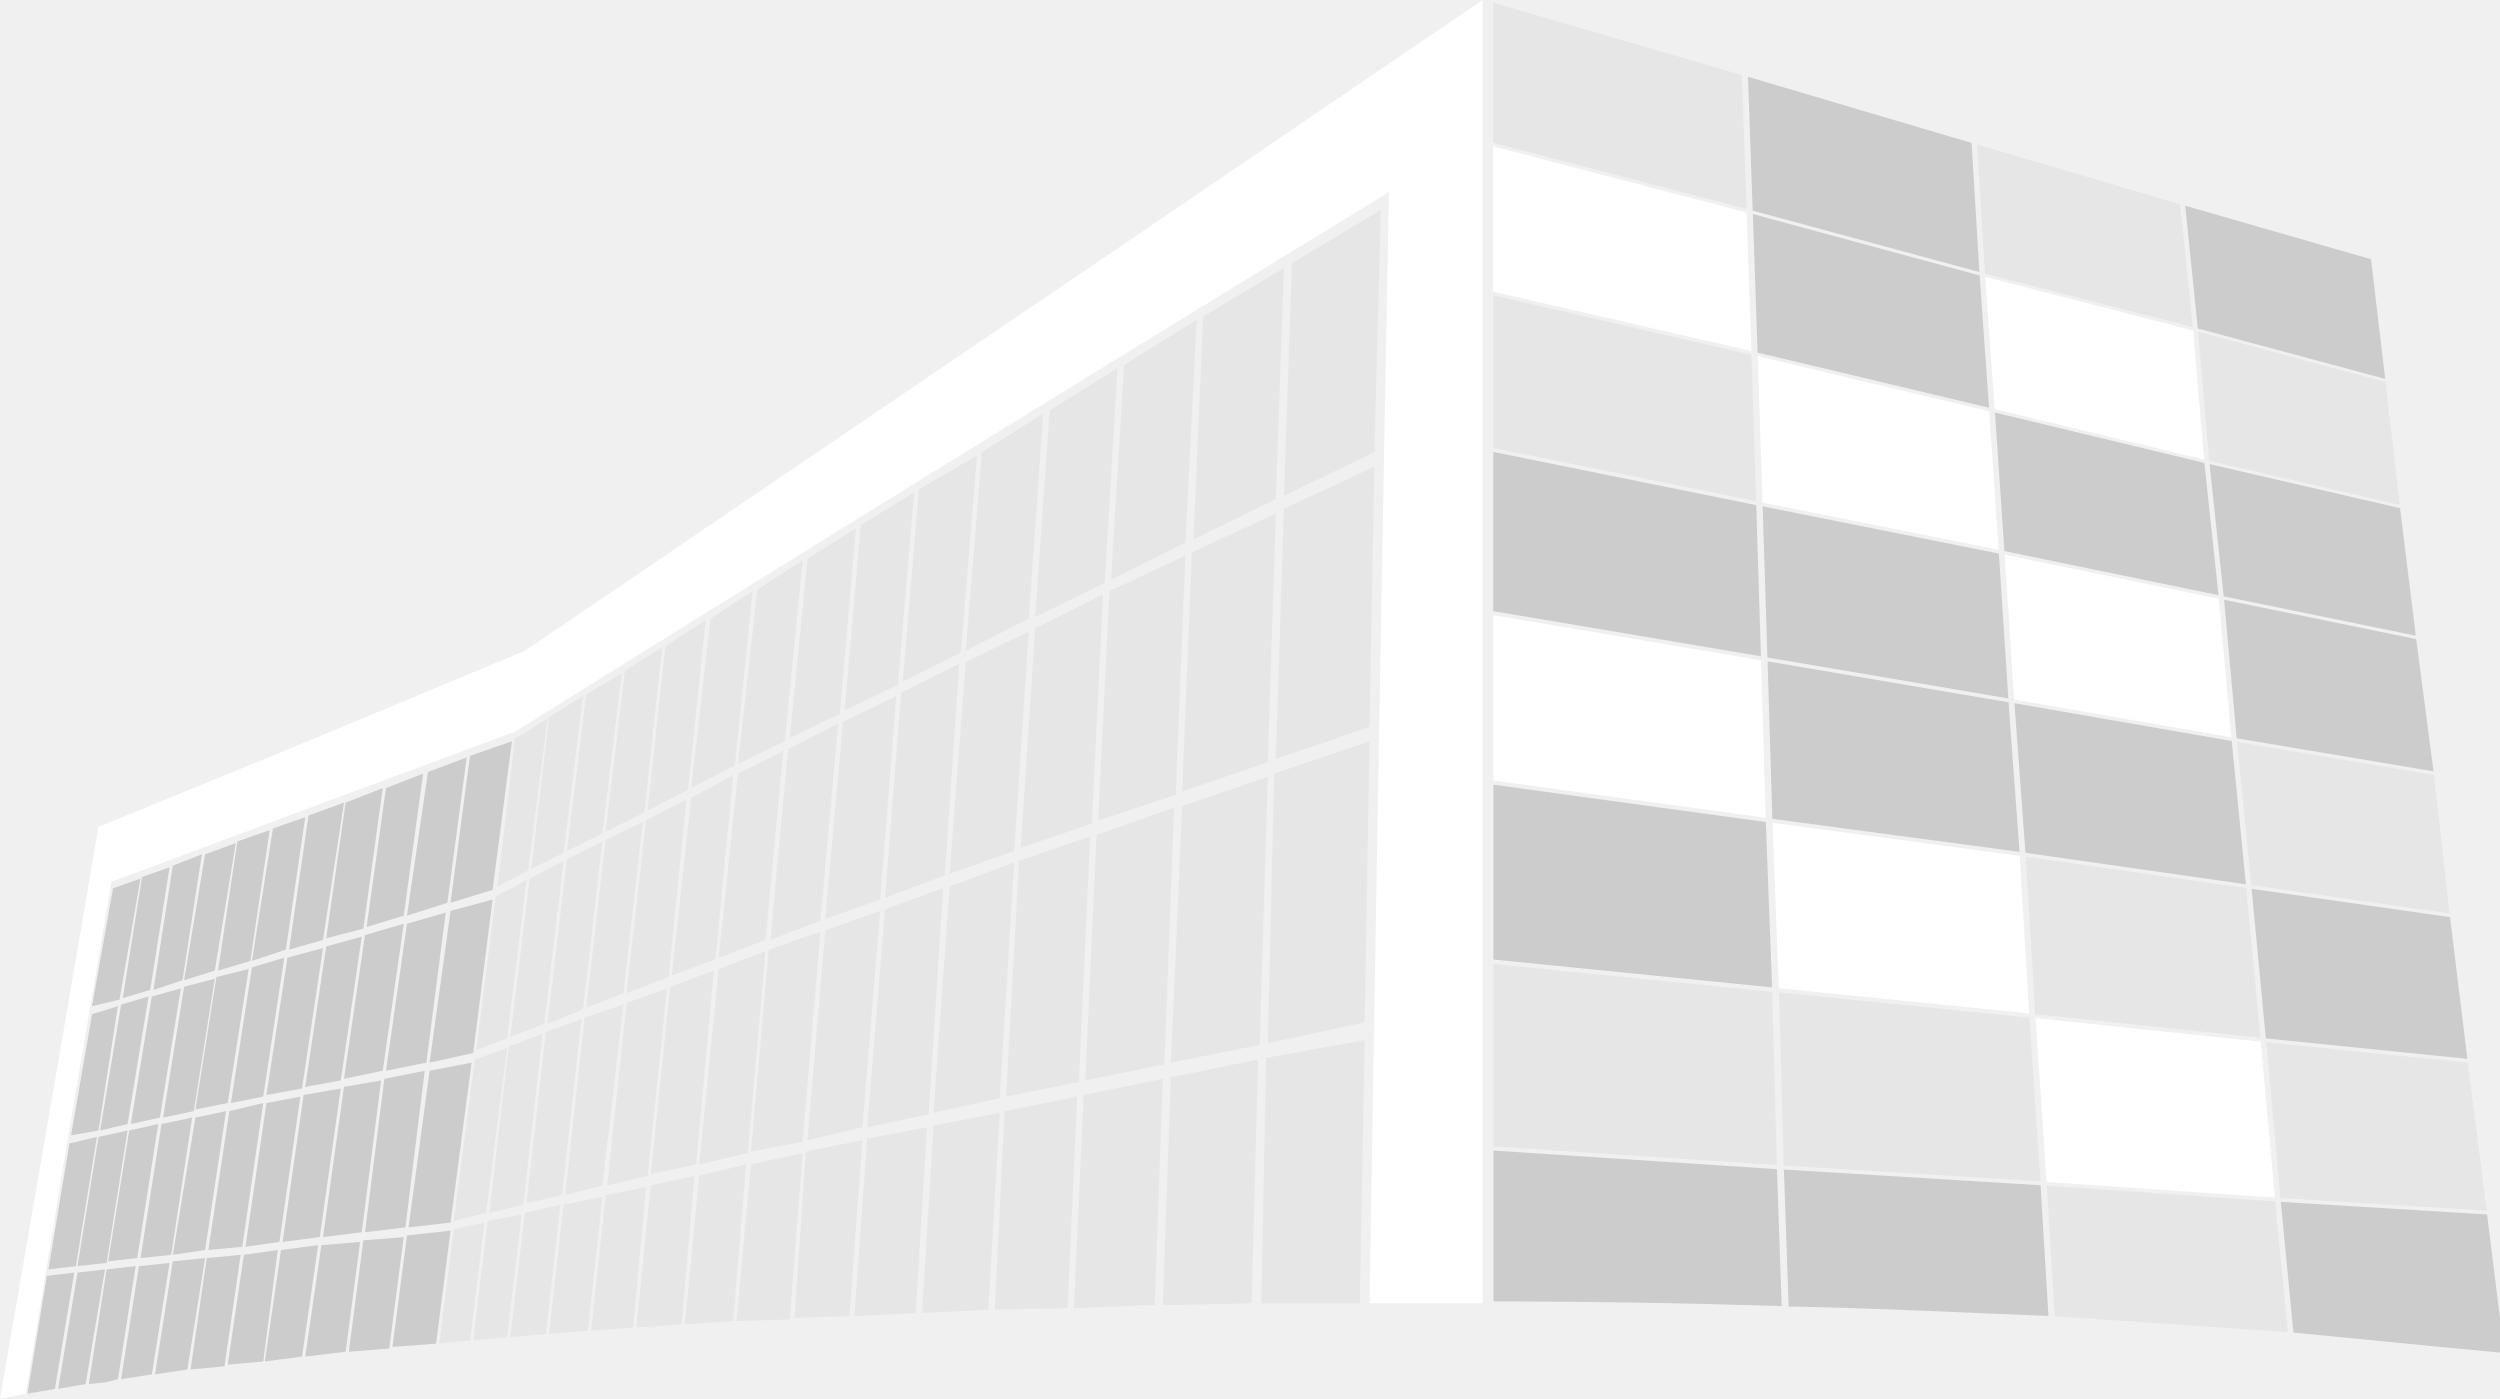
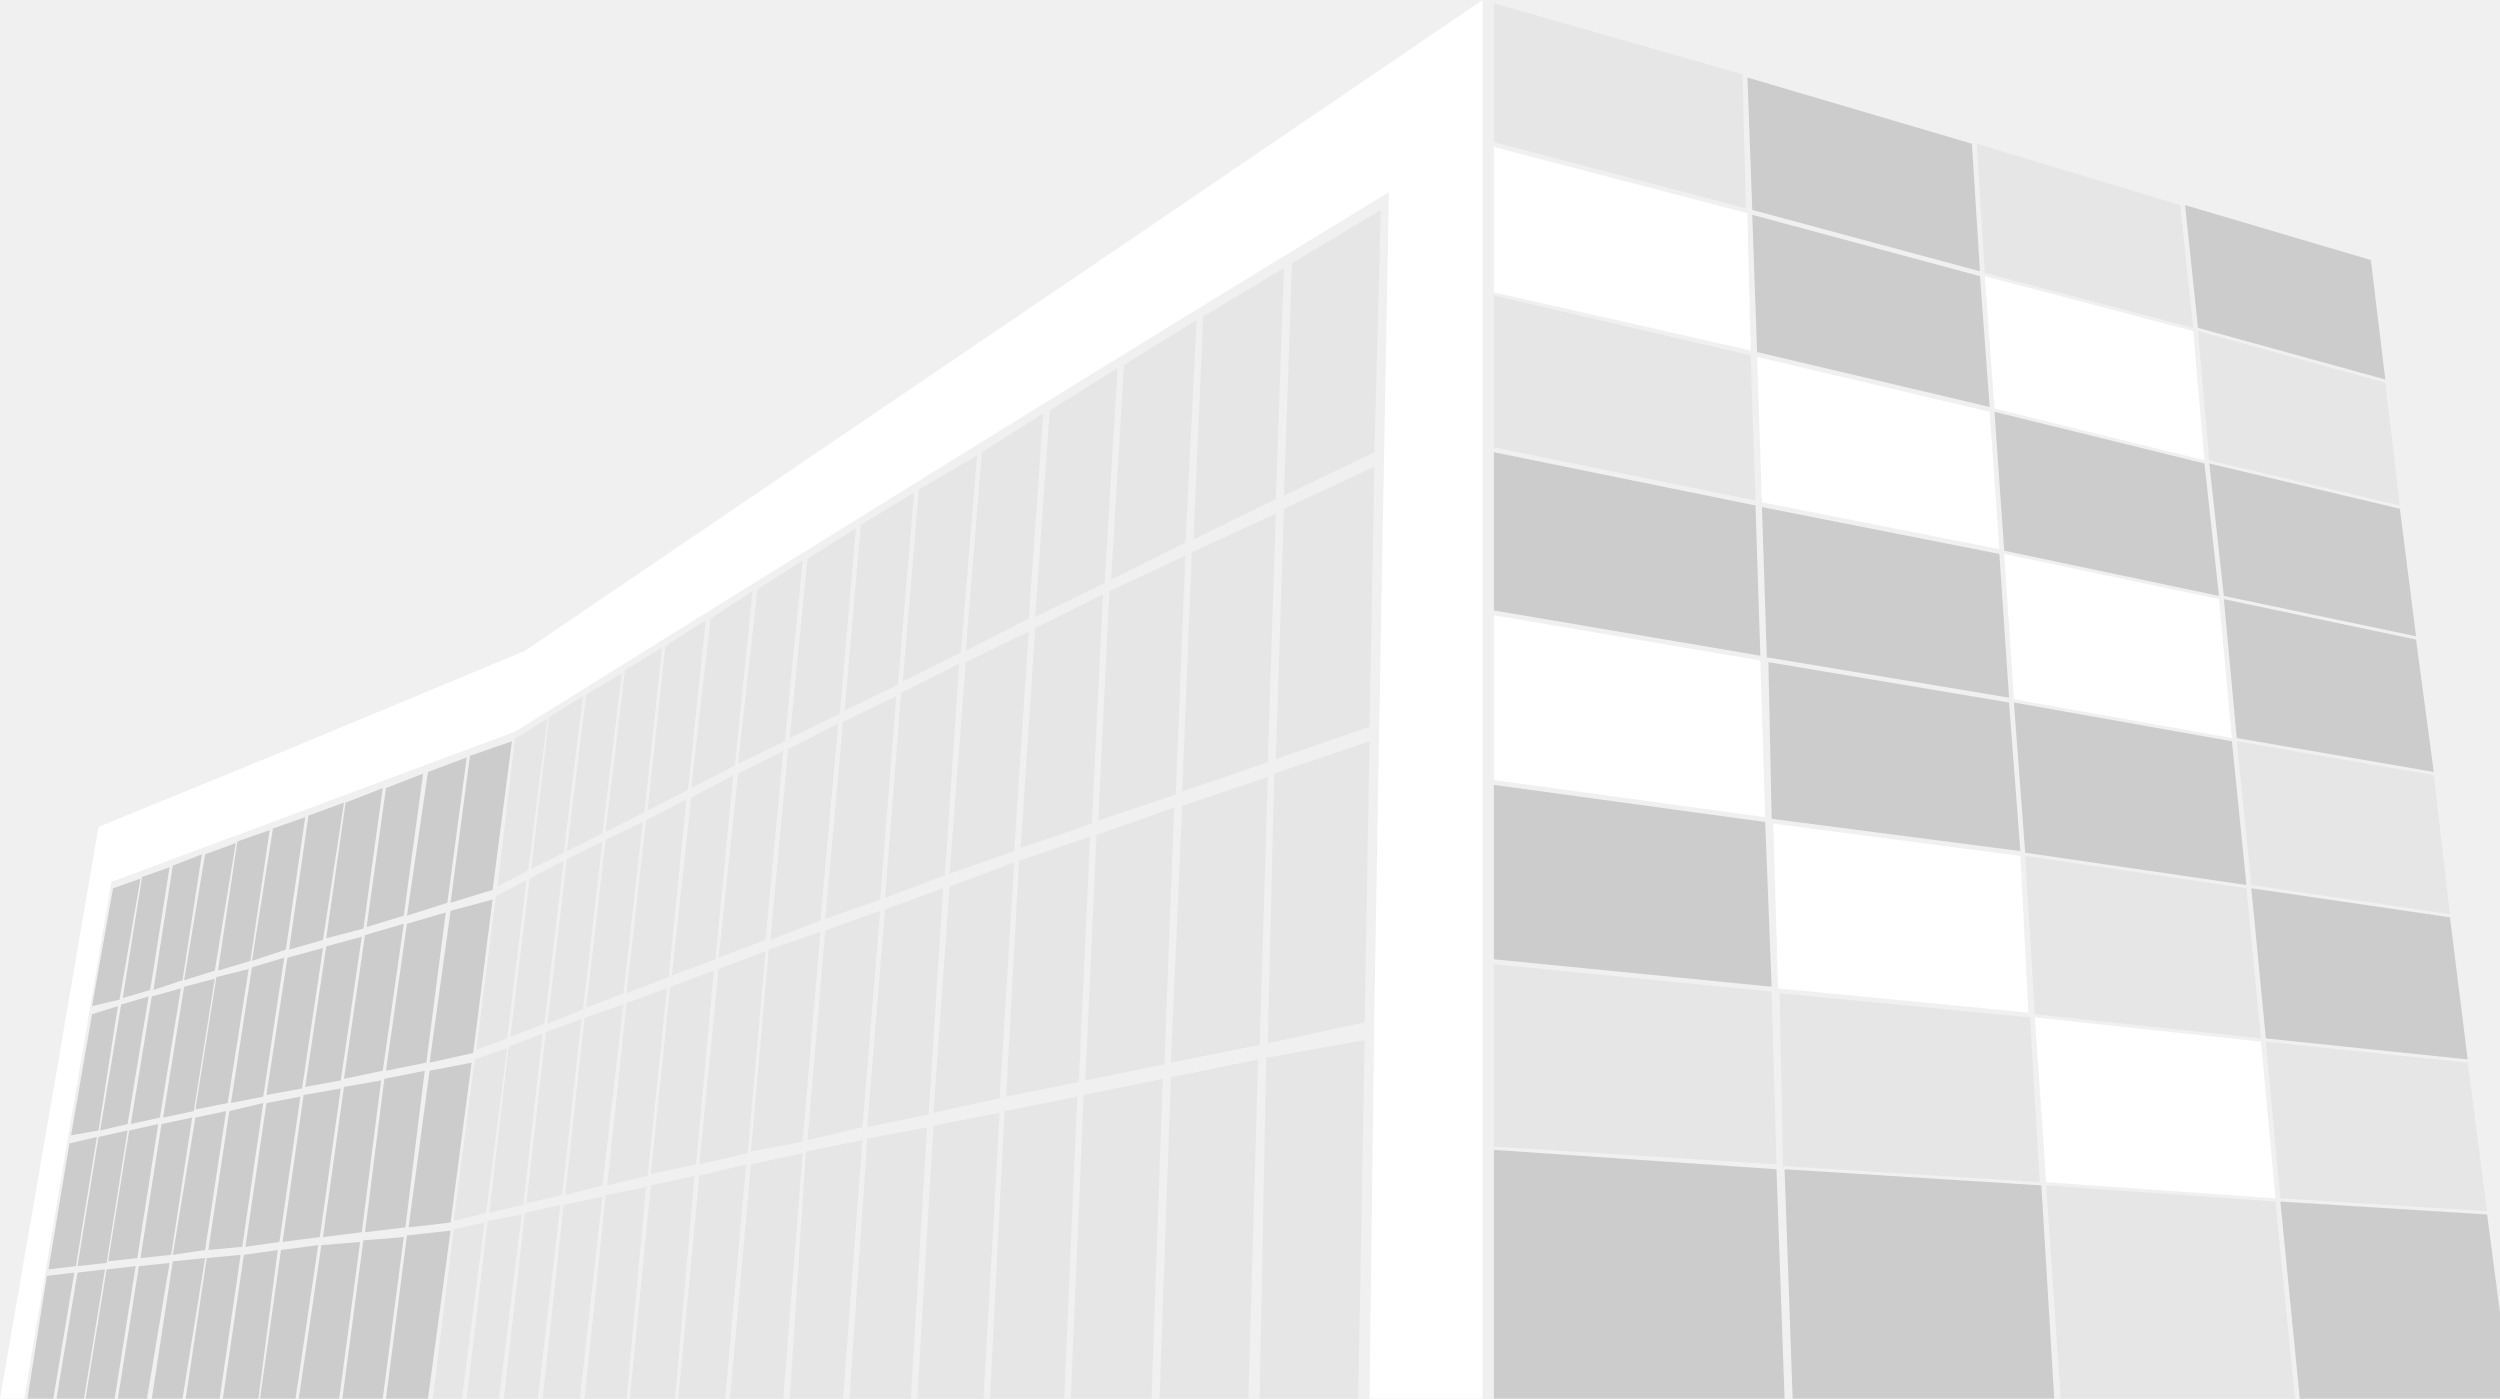
- <svg xmlns="http://www.w3.org/2000/svg" xml:space="preserve" viewBox="0 0 1548 866" version="1.1" id="svg137">
+ <svg xmlns="http://www.w3.org/2000/svg" xml:space="preserve" id="svg137" version="1.1" viewBox="0 0 1548 866">
  <defs id="defs1">
-     <style id="style1">.f0 { fill:#fff }
- .f1 { fill:#ccc }
- .f2 { fill:#e6e6e6 }
- </style>
+     <style id="style1">.f0{fill:#fff}.f1{fill:#ccc}.f2{fill:#e6e6e6}</style>
  </defs>
  <g id="costado">
-     <path id="path1" class="f2" d="M 924.513 1.637 L 924.513 88.412 L 1081.49 129.363 L 1078.56 46.487 Z" style="stroke-width:0.975" />
-     <path d="M 1082.34 47.55 L 1220.79 88.5 L 1225.66 168.45 L 1085.26 130.425 Z" class="f1" id="path2" style="stroke-width:0.975" />
-     <path d="M 1224.21 89.45 L 1349.99 126.5 L 1357.79 202.55 L 1229.09 169.4 Z" class="f2" id="path3" style="stroke-width:0.975" />
-     <path d="M 1353.09 127.375 L 1468.14 160.525 L 1476.91 234.625 L 1360.89 203.425 Z" class="f1" id="path4" style="stroke-width:0.975" />
-     <path id="path5" class="f0" d="M 924.55 90.625 L 924.55 180.55 L 1084.45 217.375 L 1081.53 131.575 Z" style="stroke-width:0.975" />
-     <path d="M 1085.38 132.537 L 1225.78 170.562 L 1231.62 252.463 L 1088.3 218.338 Z" class="f1" id="path6" style="stroke-width:0.975" />
-     <path d="M 1229.24 171.45 L 1357.94 204.6 L 1364.76 284.55 L 1235.09 253.35 Z" class="f0" id="path7" style="stroke-width:0.975" />
-     <path d="M 1361.1 205.375 L 1477.12 236.575 L 1485.9 312.625 L 1367.93 285.325 Z" class="f2" id="path8" style="stroke-width:0.975" />
-     <path id="path9" class="f2" d="M 924.587 182.865 L 924.587 277.413 L 1087.41 310.365 L 1084.49 219.69 Z" style="stroke-width:0.975" />
-     <path d="M 1088.41 220.537 L 1231.74 254.662 L 1237.59 340.462 L 1091.34 311.212 Z" class="f0" id="path10" style="stroke-width:0.975" />
-     <path d="M 1235.28 255.45 L 1364.95 286.65 L 1373.73 368.55 L 1241.13 341.25 Z" class="f1" id="path11" style="stroke-width:0.975" />
-     <path d="M 1368.14 287.363 L 1486.11 314.663 L 1495.86 393.638 L 1376.91 369.263 Z" class="f1" id="path12" style="stroke-width:0.975" />
-     <path id="path13" class="f1" d="M 924.625 279.826 L 924.625 378.432 L 1090.38 406.378 L 1087.45 312.778 Z" style="stroke-width:0.975" />
-     <path d="M 1091.45 313.525 L 1237.7 342.775 L 1243.55 432.475 L 1094.38 407.125 Z" class="f1" id="path14" style="stroke-width:0.975" />
-     <path d="M 1241.3 343.45 L 1373.9 370.75 L 1381.7 456.55 L 1247.15 433.15 Z" class="f0" id="path15" style="stroke-width:0.975" />
-     <path d="M 1377.16 371.363 L 1496.11 395.738 L 1506.84 477.638 L 1384.96 457.163 Z" class="f1" id="path16" style="stroke-width:0.975" />
-     <path id="path17" class="f0" d="M 924.663 380.946 L 924.663 483.258 L 1093.34 506.392 L 1090.41 408.892 Z" style="stroke-width:0.975" />
-     <path d="M 1094.5 409.512 L 1243.67 434.863 L 1250.5 527.487 L 1097.42 507.012 Z" class="f1" id="path18" style="stroke-width:0.975" />
-     <path d="M 1247.34 435.438 L 1381.89 458.837 L 1390.66 547.562 L 1254.16 528.062 Z" class="f1" id="path19" style="stroke-width:0.975" />
-     <path d="M 1385.19 459.363 L 1507.06 479.838 L 1516.81 565.638 L 1393.96 548.088 Z" class="f2" id="path20" style="stroke-width:0.975" />
-     <path id="path21" class="f1" d="M 924.712 485.883 L 924.712 594.134 L 1097.29 611.391 L 1093.39 509.016 Z" style="stroke-width:0.975" />
-     <path d="M 1097.54 509.512 L 1250.61 529.987 L 1256.46 627.487 L 1101.44 611.887 Z" class="f0" id="path22" style="stroke-width:0.975" />
-     <path d="M 1254.36 530.438 L 1390.86 549.938 L 1399.64 642.562 L 1260.21 627.938 Z" class="f2" id="path23" style="stroke-width:0.975" />
-     <path d="M 1394.21 550.35 L 1517.06 567.9 L 1527.79 655.65 L 1402.99 642.975 Z" class="f1" id="path24" style="stroke-width:0.975" />
-     <path id="path25" class="f2" d="M 924.75 596.897 L 924.75 709.896 L 1100.25 721.404 L 1097.33 614.154 Z" style="stroke-width:0.975" />
-     <path d="M 1101.58 614.5 L 1256.6 630.1 L 1263.43 731.5 L 1104.5 721.75 Z" class="f2" id="path26" style="stroke-width:0.975" />
-     <path d="M 1260.4 630.425 L 1399.83 645.05 L 1408.6 741.575 L 1267.23 731.825 Z" class="f0" id="path27" style="stroke-width:0.975" />
-     <path d="M 1403.25 645.337 L 1528.05 658.012 L 1539.75 749.662 L 1412.03 741.862 Z" class="f2" id="path28" style="stroke-width:0.975" />
-     <path id="path29" class="f1" d="M 924.788 712.432 L 924.788 805.842 C 985.807 805.882 1044.98 806.856 1103.21 808.765 L 1100.29 723.94 Z" style="stroke-width:0.975" />
-     <path d="M 1104.6 724.163 L 1263.52 733.913 L 1268.4 814.837 C 1216.72 812.887 1162.12 809.962 1107.52 808.987 Z" class="f1" id="path30" style="stroke-width:0.975" />
-     <path d="M 1267.41 734.163 L 1408.79 743.913 L 1416.59 824.837 L 1272.29 815.087 Z" class="f2" id="path31" style="stroke-width:0.975" />
-     <path d="M 1412.28 744.2 L 1540 752 L 1550.72 837.8 L 1509.77 833.9 L 1420.07 825.125 Z" class="f1" id="path32" style="stroke-width:0.975" />
+     <path id="path1" d="M925 2v86l156 41-2-83L925 2zm299 87 5 80 129 34-8-76-126-38zm-299 94v94l162 33-3-90-159-37zm436 22 7 80 118 28-9-76-116-32zm24 254 9 89 123 18-10-86-122-21zm-131 71 6 98 140 15-9-93-137-20zm-329 67v113l175 11-3-107-172-17zm177 18 2 107 159 10-6-102-155-15zm301 30 9 97 128 8-12-92-125-13zm-136 89 9 132h145l-12-122-142-10z" class="f2" />
+     <path id="path6" d="M925 91v90l159 36-2-85-157-41zm304 80 6 82 130 32-7-80-129-34zm-141 50 3 90 147 29-6-85-144-34zm153 122 6 90 135 24-8-86-133-28zm-316 38v102l168 23-3-97-165-28zm173 129 3 102 155 15-5-97-153-20zm162 120 7 102 142 10-9-97-140-15z" class="f0" />
+     <path id="path3" d="m1082 48 3 82 141 38-5-79-139-41zm271 79 8 76 116 32-9-74-115-34zm-268 6 3 85 144 34-6-81-141-38zm150 122 6 86 133 28-9-82-130-32zm-310 25v98l165 28-3-93-162-33zm443 7 9 82 119 25-10-79-118-28zm-277 27 3 93 150 25-6-89-147-29zm286 57 8 86 122 21-11-82-119-25zm-282 39 2 97 154 20-7-92-149-25zm152 25 7 93 137 20-9-89-135-24zm-322 51v108l172 17-4-102-168-23zm469 64 9 93 125 13-11-88-123-18zM925 712v154h180l-5-142-175-12zm180 12 5 142h162l-8-132-159-10zm307 20 12 122h131l-15-114-128-8z" class="f1" />
  </g>
  <g id="frente">
-     <path d="M 0,866 31,687 61,512 176,465 325,403 537,259 705,145 918,0 V 807.002 L 848,807 l 3,-181 3,-176 3,-168 3,-163 C 679.106,229.423 498.771,340.758 319,453 241.926,481.467 164.925,510.133 88,539 L 69,546 42,705 16,863 Z" class="f0" id="path33" style="" />
-     <path d="m 57,623 17,-4 13,-75 -17,6 z" class="f1" id="path34" />
-     <path d="m 73,623 -16,5 -13,75 17,-3 z" class="f1" id="path35" />
-     <path d="m 88,543 -12,75 17,-5 12,-76 z" class="f1" id="path36" />
-     <path d="m 60,704 -17,4 -13,78 17,-2 z" class="f1" id="path37" />
-     <path d="m 75,622 -13,78 17,-4 13,-79 z" class="f1" id="path38" />
-     <path d="m 46,788 -17,2 -12,73 17,-3 z" class="f1" id="path39" />
-     <path d="m 61,704 -13,80 18,-2 13,-82 z" class="f1" id="path40" />
-     <path d="m 48,788 -12,72 17,-3 12,-71 z" class="f1" id="path41" />
-     <path d="m 107,536 -12,77 18,-6 12,-78 z" class="f1" id="path42" />
-     <path d="m 94,617 -13,79 18,-4 13,-80 z" class="f1" id="path43" />
-     <path d="m 80,700 -13,81 18,-2 13,-83 z" class="f1" id="path44" />
-     <path d="m 66,786 -11,71 10,-1 8,-2 11,-70 z" class="f1" id="path45" />
-     <path d="m 127,529 -13,78 19,-6 13,-79 z" class="f1" id="path46" />
-     <path d="m 114,611 -13,81 19,-4 13,-82 z" class="f1" id="path47" />
-     <path d="m 100,696 -13,83 19,-2 13,-85 z" class="f1" id="path48" />
-     <path d="m 86,784 -11,70 19,-3 11,-69 z" class="f1" id="path49" />
-     <path d="m 147,521 -12,80 20,-6 12,-81 z" class="f1" id="path50" />
-     <path d="m 134,605 -13,82 20,-4 13,-83 z" class="f1" id="path51" />
-     <path d="m 121,692 -14,85 20,-3 13,-86 z" class="f1" id="path52" />
-     <path d="m 107,781 -11,70 20,-3 11,-69 z" class="f1" id="path53" />
-     <path d="m 169,513 -13,82 21,-7 12,-82 z" class="f1" id="path54" />
-     <path d="m 156,599 -13,84 20,-4 13,-86 z" class="f1" id="path55" />
-     <path d="m 142,688 -13,86 21,-2 13,-89 z" class="f1" id="path56" />
-     <path d="m 128,779 -10,69 21,-2 10,-69 z" class="f1" id="path57" />
-     <path d="m 178,593 -13,85 22,-4 13,-87 z" class="f1" id="path58" />
-     <path d="m 191,505 -12,83 21,-6 13,-85 z" class="f1" id="path59" />
-     <path d="m 165,683 -13,89 21,-3 13,-90 z" class="f1" id="path60" />
-     <path d="m 151,777 -10,68 22,-2 9,-69 z" class="f1" id="path61" />
-     <path d="m 214,497 -12,84 23,-6 12,-87 z" class="f1" id="path62" />
-     <path d="m 224,580 -22,6 -13,87 22,-4 z" class="f1" id="path63" />
-     <path d="m 239,488 -12,86 23,-7 12,-88 z" class="f1" id="path64" />
-     <path d="m 250,572 -24,7 -13,89 24,-5 z" class="f1" id="path65" />
-     <path d="m 265,478 -13,89 25,-8 12,-90 z" class="f1" id="path66" />
-     <path d="m 276,565 -24,7 -13,91 25,-5 z" class="f1" id="path67" />
-     <path d="m 279,564 -13,94 27,-6 12,-95 z" class="f1" id="path68" />
-     <path d="m 291,468 -12,91 26,-8 12,-92 z" class="f1" id="path69" />
-     <path d="m 211,674 -23,4 -13,91 23,-3 z" class="f1" id="path70" />
-     <path d="m 236,669 -23,4 -13,93 24,-3 z" class="f1" id="path71" />
-     <path d="m 263,663 -25,5 -12,95 25,-3 z" class="f1" id="path72" />
-     <path d="m 266,663 -13,97 26,-3 13,-99 z" class="f1" id="path73" />
-     <path d="m 197,771 -23,3 -10,69 23,-3 z" class="f1" id="path74" />
-     <path d="m 223,769 -24,2 -10,69 25,-3 z" class="f1" id="path75" />
-     <path d="m 250,766 -25,2 -9,69 25,-2 z" class="f1" id="path76" />
-     <path d="m 252,765 -9,69 27,-2 9,-70 z" class="f1" id="path77" />
-     <path d="m 291,830 9,-73 -19,4 -9,71 z" class="f2" id="path78" />
-     <path d="m 314,828 9,-76 -21,4 -9,74 z" class="f2" id="path79" />
-     <path d="m 338,826 9,-80 -22,5 -9,77 z" class="f2" id="path80" />
-     <path d="m 364,824 9,-83 -24,5 -9,80 z" class="f2" id="path81" />
-     <path d="m 392,822 8,-87 -25,5 -9,84 z" class="f2" id="path82" />
-     <path d="m 422,820 8,-92 -27,6 -9,88 z" class="f2" id="path83" />
-     <path d="m 454,818 8,-97 -29,7 -9,92 z" class="f2" id="path84" />
-     <path d="m 489,817 8,-103 -32,7 -9,97 z" class="f2" id="path85" />
-     <path d="m 526,815 8,-109 -35,7 -7,103 z" class="f2" id="path86" />
-     <path d="m 567,813 7,-115 -37,7 -8,110 z" class="f2" id="path87" />
-     <path d="m 612,811 7,-122 -41,8 -7,116 z" class="f2" id="path88" />
-     <path d="m 661,810 6,-131 -45,9 -6,123 z" class="f2" id="path89" />
-     <path d="m 715,808 5,-140 -49,10 -6,132 z" class="f2" id="path90" />
-     <path d="m 775,807 4,-151 -54,11 -5,141 h 11 z" class="f2" id="path91" />
-     <path d="m 842,807 3,-163 -61,11 -3,152 z" class="f2" id="path92" />
-     <path d="m 845,633 3,-174 -59,20 -4,167 z" class="f2" id="path93" />
-     <path d="m 848,450 3,-161 -56,26 -5,155 z" class="f2" id="path94" />
-     <path d="m 851,280 4,-150 -55,33 -5,144 z" class="f2" id="path95" />
-     <path d="m 795,166 -50,30 -6,138 51,-25 z" class="f2" id="path96" />
-     <path d="m 741,198 -45,28 -8,133 46,-23 z" class="f2" id="path97" />
-     <path d="m 692,228 -42,26 -9,128 43,-21 z" class="f2" id="path98" />
-     <path d="m 646,256 -38,24 -10,123 39,-20 z" class="f2" id="path99" />
-     <path d="m 605,282 -36,21 -10,119 36,-18 z" class="f2" id="path100" />
-     <path d="m 566,305 -33,20 -10,115 33,-16 z" class="f2" id="path101" />
-     <path d="m 530,327 -30,19 -11,111 31,-15 z" class="f2" id="path102" />
-     <path d="m 497,347 -28,18 -12,108 29,-14 z" class="f2" id="path103" />
-     <path d="m 466,366 -26,17 -12,105 27,-14 z" class="f2" id="path104" />
-     <path d="m 437,384 -25,16 -11,102 25,-13 z" class="f2" id="path105" />
-     <path d="m 410,401 -23,14 -12,100 24,-12 z" class="f2" id="path106" />
-     <path d="m 385,417 -22,13 -12,97 22,-11 z" class="f2" id="path107" />
-     <path d="m 361,431 -21,13 -11,94 20,-10 z" class="f2" id="path108" />
-     <path d="m 339,445 c -7,4 -13,9 -20,12 l -11,92 19,-10 z" class="f2" id="path109" />
-     <path d="m 307,555 -12,95 19,-7 12,-98 z" class="f2" id="path110" />
-     <path d="m 294,656 -13,100 20,-5 13,-102 z" class="f2" id="path111" />
-     <path d="m 328,544 -12,98 21,-8 12,-101 z" class="f2" id="path112" />
-     <path d="m 315,648 -12,103 21,-5 12,-106 z" class="f2" id="path113" />
-     <path d="m 351,532 -12,102 22,-9 12,-104 z" class="f2" id="path114" />
-     <path d="m 338,639 -12,106 22,-5 12,-109 z" class="f2" id="path115" />
-     <path d="m 375,520 -12,104 23,-9 12,-106 z" class="f2" id="path116" />
-     <path d="m 362,630 -12,110 23,-6 13,-112 z" class="f2" id="path117" />
-     <path d="m 400,508 -12,107 26,-10 11,-110 z" class="f2" id="path118" />
-     <path d="m 388,621 -12,113 25,-6 12,-116 z" class="f2" id="path119" />
-     <path d="m 428,494 -12,110 27,-10 11,-114 z" class="f2" id="path120" />
-     <path d="m 415,611 -12,116 28,-6 11,-120 z" class="f2" id="path121" />
-     <path d="m 457,479 -12,114 29,-11 11,-117 z" class="f2" id="path122" />
-     <path d="m 445,600 -12,121 30,-7 11,-125 z" class="f2" id="path123" />
-     <path d="m 488,464 -11,118 31,-12 11,-122 z" class="f2" id="path124" />
-     <path d="m 476,588 -11,125 32,-6 11,-130 z" class="f2" id="path125" />
-     <path d="m 522,447 -11,122 34,-12 10,-126 z" class="f2" id="path126" />
-     <path d="m 511,576 -11,130 34,-8 11,-134 z" class="f2" id="path127" />
-     <path d="m 558,429 -10,127 37,-14 9,-131 z" class="f2" id="path128" />
-     <path d="m 548,563 -11,135 38,-8 9,-140 z" class="f2" id="path129" />
-     <path d="m 598,410 -10,131 40,-14 9,-136 z" class="f2" id="path130" />
-     <path d="m 588,549 -10,140 41,-9 9,-146 z" class="f2" id="path131" />
-     <path d="m 641,389 -9,136 44,-15 7,-142 z" class="f2" id="path132" />
-     <path d="m 631,533 -8,146 45,-9 7,-152 z" class="f2" id="path133" />
-     <path d="m 687,366 -7,142 48,-16 6,-148 z" class="f2" id="path134" />
-     <path d="m 679,517 -7,152 49,-10 6,-159 z" class="f2" id="path135" />
-     <path d="m 738,342 -6,148 53,-18 5,-154 z" class="f2" id="path136" />
-     <path d="m 732,499 -7,159 55,-11 5,-166 z" class="f2" id="path137" />
+     <path id="path34" d="m0 866 31-179 30-175 115-47 149-62 212-144 168-114L918 0v866h-70l3-240 3-176 3-168 3-163C679 229 499 341 319 453L88 539l-19 7-27 159-27 161Z" class="f0" />
+     <path id="path35" d="m317 459-26 9-12 91 26-8 12-92zm-28 10-24 9-13 89 25-8 12-90zm-27 10-23 9-12 86 23-7 12-88zm-25 9-23 9-12 84 23-6 12-87zm-24 9-22 8-12 83 21-6 13-85zm-24 9-20 7-13 82 21-7 12-82zm-22 8-20 7-12 80 20-6 12-81zm-21 8-19 7-13 78 19-6 13-79zm-21 7-18 7-12 77 18-6 12-78zm-20 8-17 6-12 75 17-5 12-76zm-18 7-17 6-13 73 17-4 13-75zm218 13-26 7-13 94 27-6 12-95zm-29 8-24 7-13 91 25-5 12-93zm-26 7-24 7-13 89 24-5 13-91zm-26 8-22 6-13 87 22-4 13-89zm-24 7-22 6-13 85 22-4 13-87zm-24 6-20 6-13 84 20-4 13-86zm-22 7-20 5-13 82 20-4 13-83zm-21 6-19 5-13 81 19-4 13-82zm-21 6-18 5-13 79 18-4 13-80zm-20 5-17 5-13 78 17-4 13-79zm-19 6-16 5-13 75 17-3 12-77zm219 35-26 5-13 97 26-3 13-99zm-29 5-25 5-12 95 25-3 12-97zm-27 6-23 4-13 93 24-3 12-94zm-25 5-23 4-13 91 23-3 13-92zm-25 5-21 4-13 89 21-3 13-90zm-23 4-21 5-13 86 21-2 13-89zm-23 5-19 4-14 85 20-3 13-86zm-21 4-19 4-13 83 19-2 13-85zm-21 4-18 4-13 81 18-2 13-83zm-19 4-18 4-13 80 18-2 13-82zm-19 4-17 4-13 78 17-2 13-80zm219 58-27 3-13 101h26l14-104zm-29 4-25 2-13 98h25l13-100zm-27 3-24 2-14 95h25l13-97zm-26 2-23 3-13 92h22l14-95zm-25 3-21 3-13 89h22l12-92zm-23 3-21 2-13 87h21l13-89zm-22 2-20 2-13 85h19l14-87zm-22 3-19 2-13 82h18l14-84zm-21 2-18 2-13 80h18l13-82zm-19 2-17 2-13 78h17l13-80zm-19 2-17 2-12 76h16l13-78z" class="f1" />
+     <path id="path79" d="m855 130-55 33-5 144 56-27zm-60 36-50 30-6 138 51-25zm-54 32-45 28-8 133 46-23zm-49 30-42 26-9 128 43-21zm-46 28-38 24-10 123 39-20zm-41 26-36 21-10 119 36-18zm246 7-56 26-5 155 58-20zm-285 16-33 20-10 115 33-16zm224 13-52 24-6 148 53-18zm-260 9-30 19-11 111 31-15zm204 17-47 22-7 142 48-16zm-237 3-28 18-12 108 29-14zm-31 19-26 17-12 105 27-14zm217 2-42 21-9 136 44-15zm-246 16-25 16-11 102 25-13zm200 7-39 19-10 131 40-14zm-227 10-23 14-12 100 24-12zm184 10-36 18-10 127 37-14zm-209 6-22 13-12 97 22-11zm-24 14-21 13-11 94 20-10zm194 0-33 16-11 122 34-12zm-216 14c-7 4-13 9-20 12l-11 92 19-10zm180 3-31 16-11 118 31-12zm329 11-59 20-4 167 60-13zm-363 6-28 14-12 114 29-11zm-31 15-26 14-12 110 27-10zm331 1-53 18-7 159 55-11zm-360 14-25 13-12 107 26-10zm302 5-48 17-7 152 49-10zm-329 9-23 11-12 104 23-9zm277 9-44 15-8 146 45-9zm-302 3-22 11-12 102 22-9zm-24 12-21 11-12 98 21-8zm279 1-40 15-10 140 41-9zm-302 11-19 10-12 95 19-7zm258 5-36 13-11 135 38-8zm-39 14-34 12-11 130 34-8zm-37 13-32 11-11 125 32-6zm-34 12-29 11-12 121 30-7zm-32 12-27 10-12 116 28-6zm-29 11-25 9-12 113 25-6zm-27 10-24 8-12 110 23-6zm-26 9-22 8-12 106 22-5zm-24 9-21 8-12 103 21-5zm509 4-61 11-4 211h61zm-531 5-20 7-13 100 20-5zm465 7-54 11-7 199h55zm-59 12-49 10-8 188h50zm-53 11-45 9-9 178h46zm-48 10-41 8-10 169h41zm-45 9-37 7-11 161h38zm-40 8-35 7-10 153h33zm-37 8-32 7-13 145h33zm-35 7-29 7-13 138h29zm-32 7-27 6-13 132h28zm-30 7-25 5-13 126h26zm-27 6-24 5-13 120h23zm-26 5-22 5-13 115h21zm-24 6-21 4-13 110h20zm-23 5-19 4-13 105h18z" class="f2" />
  </g>
</svg>
